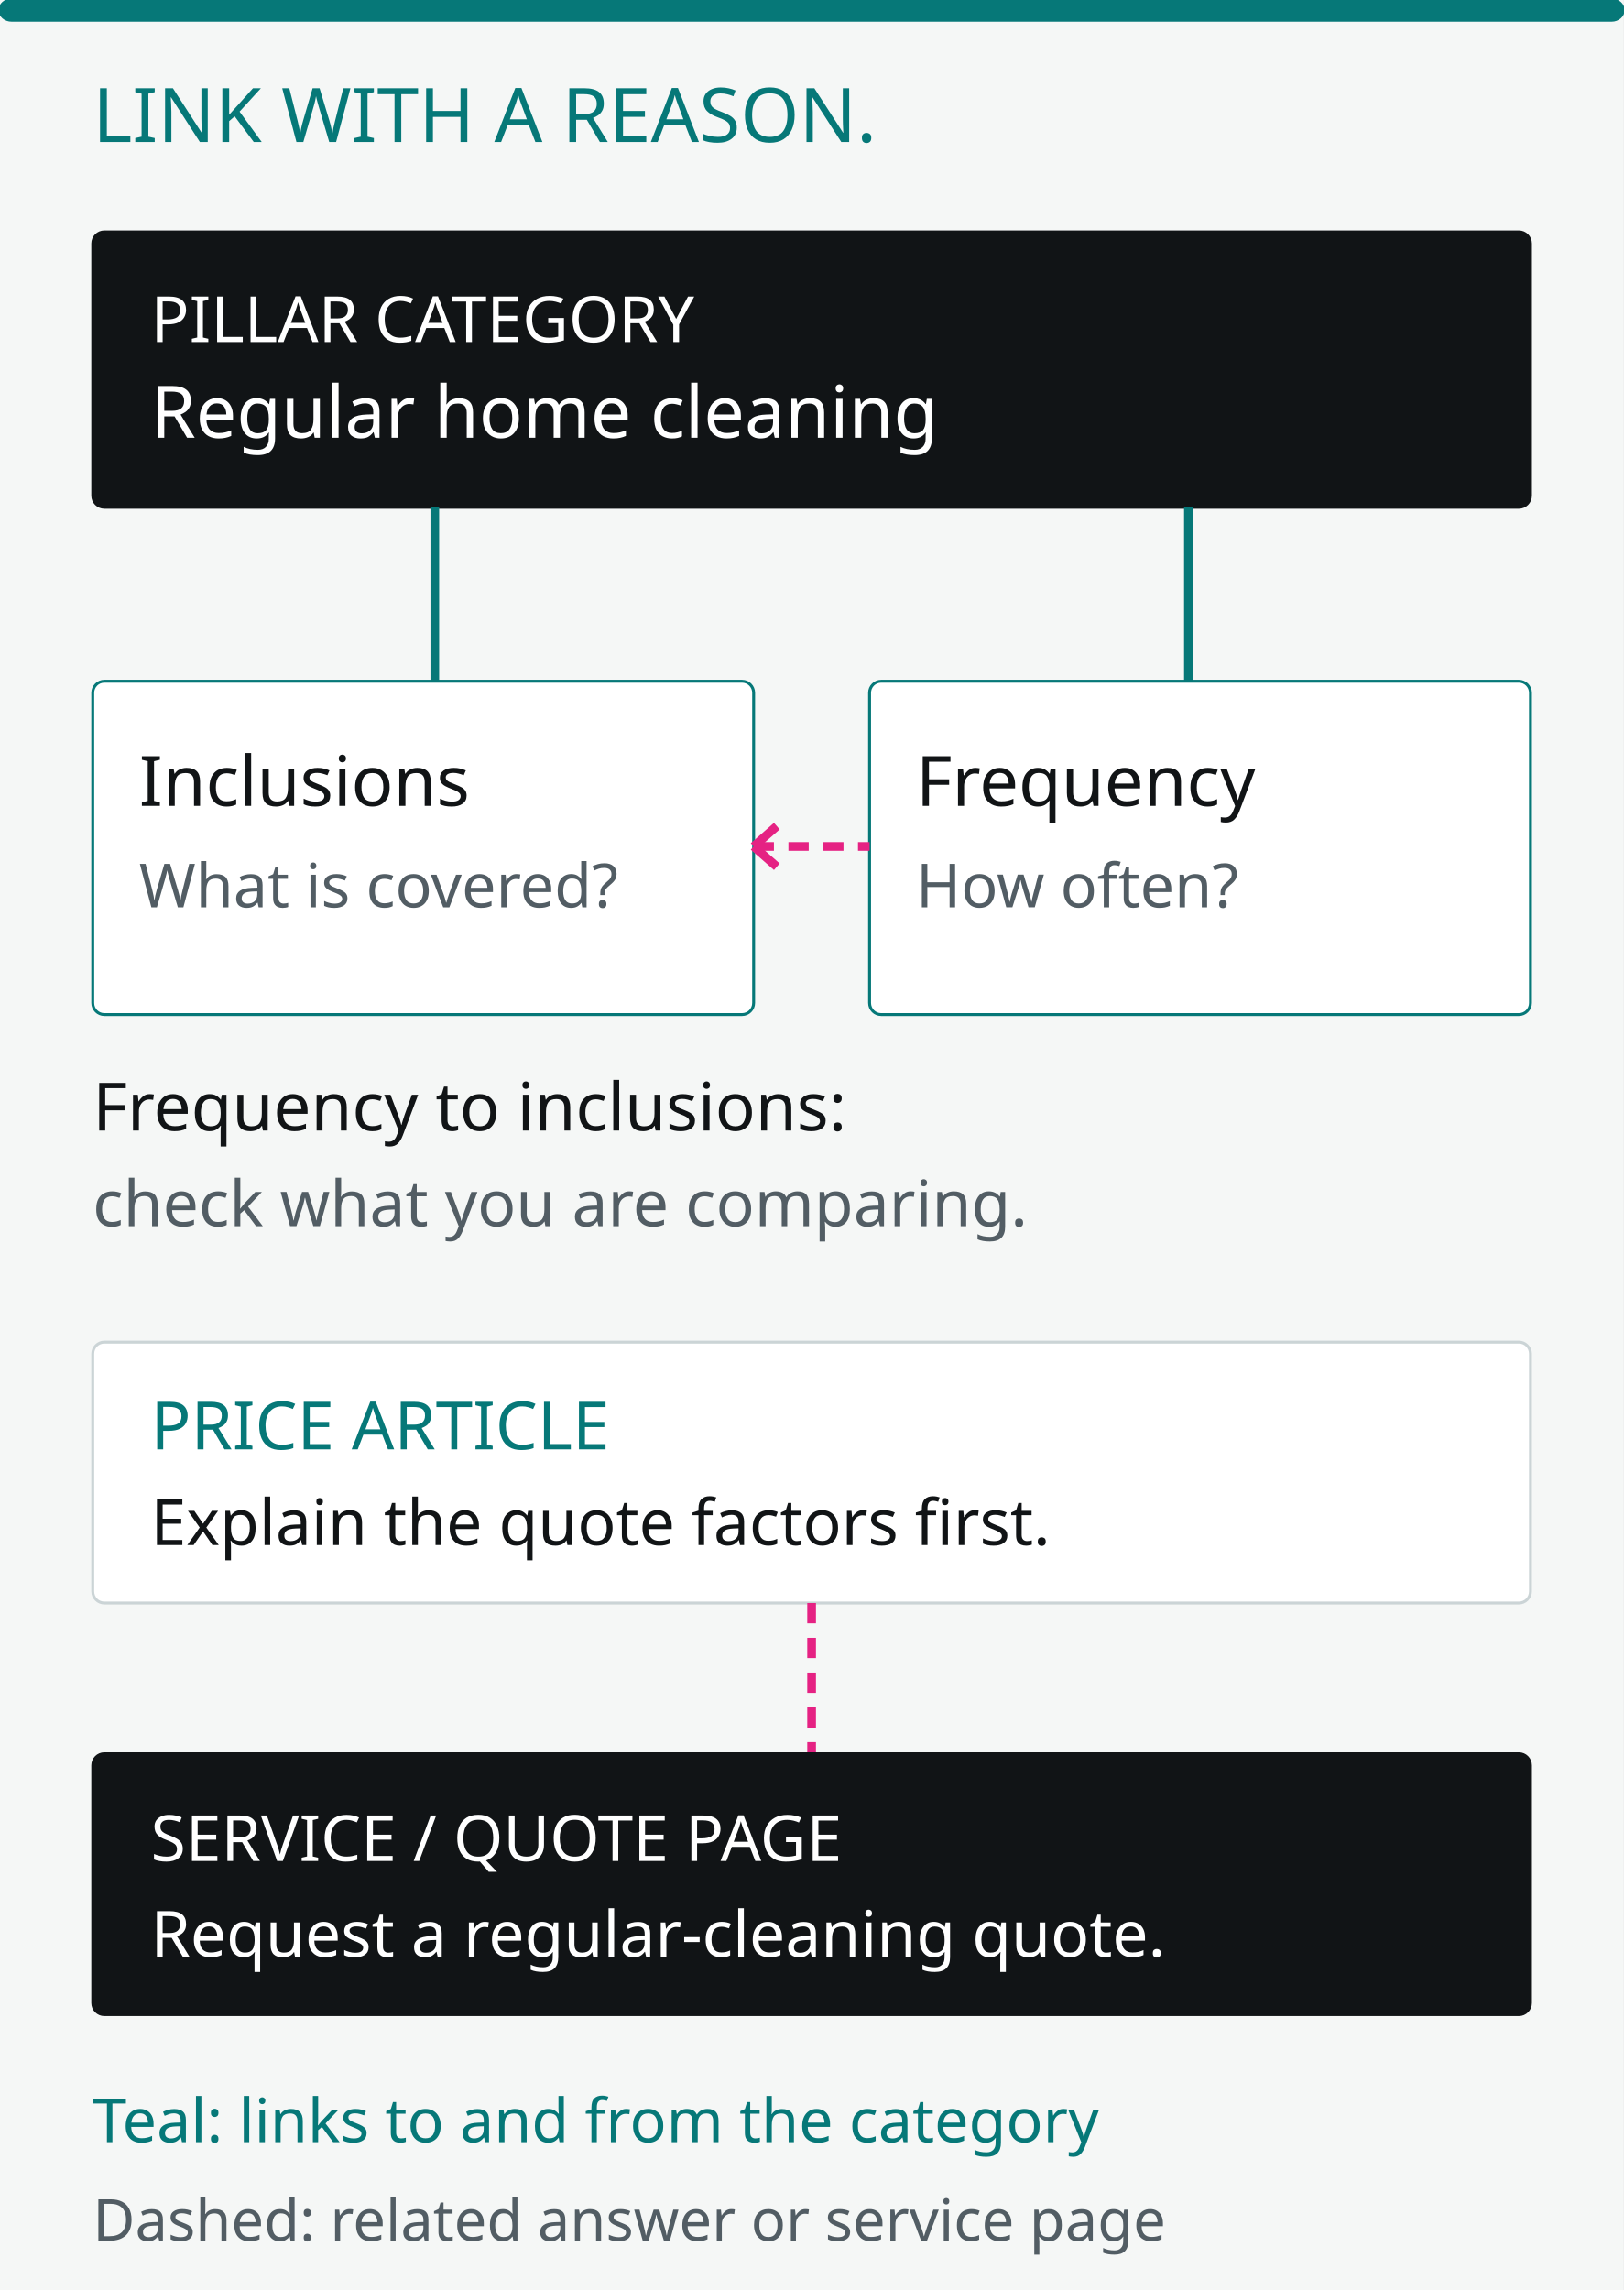
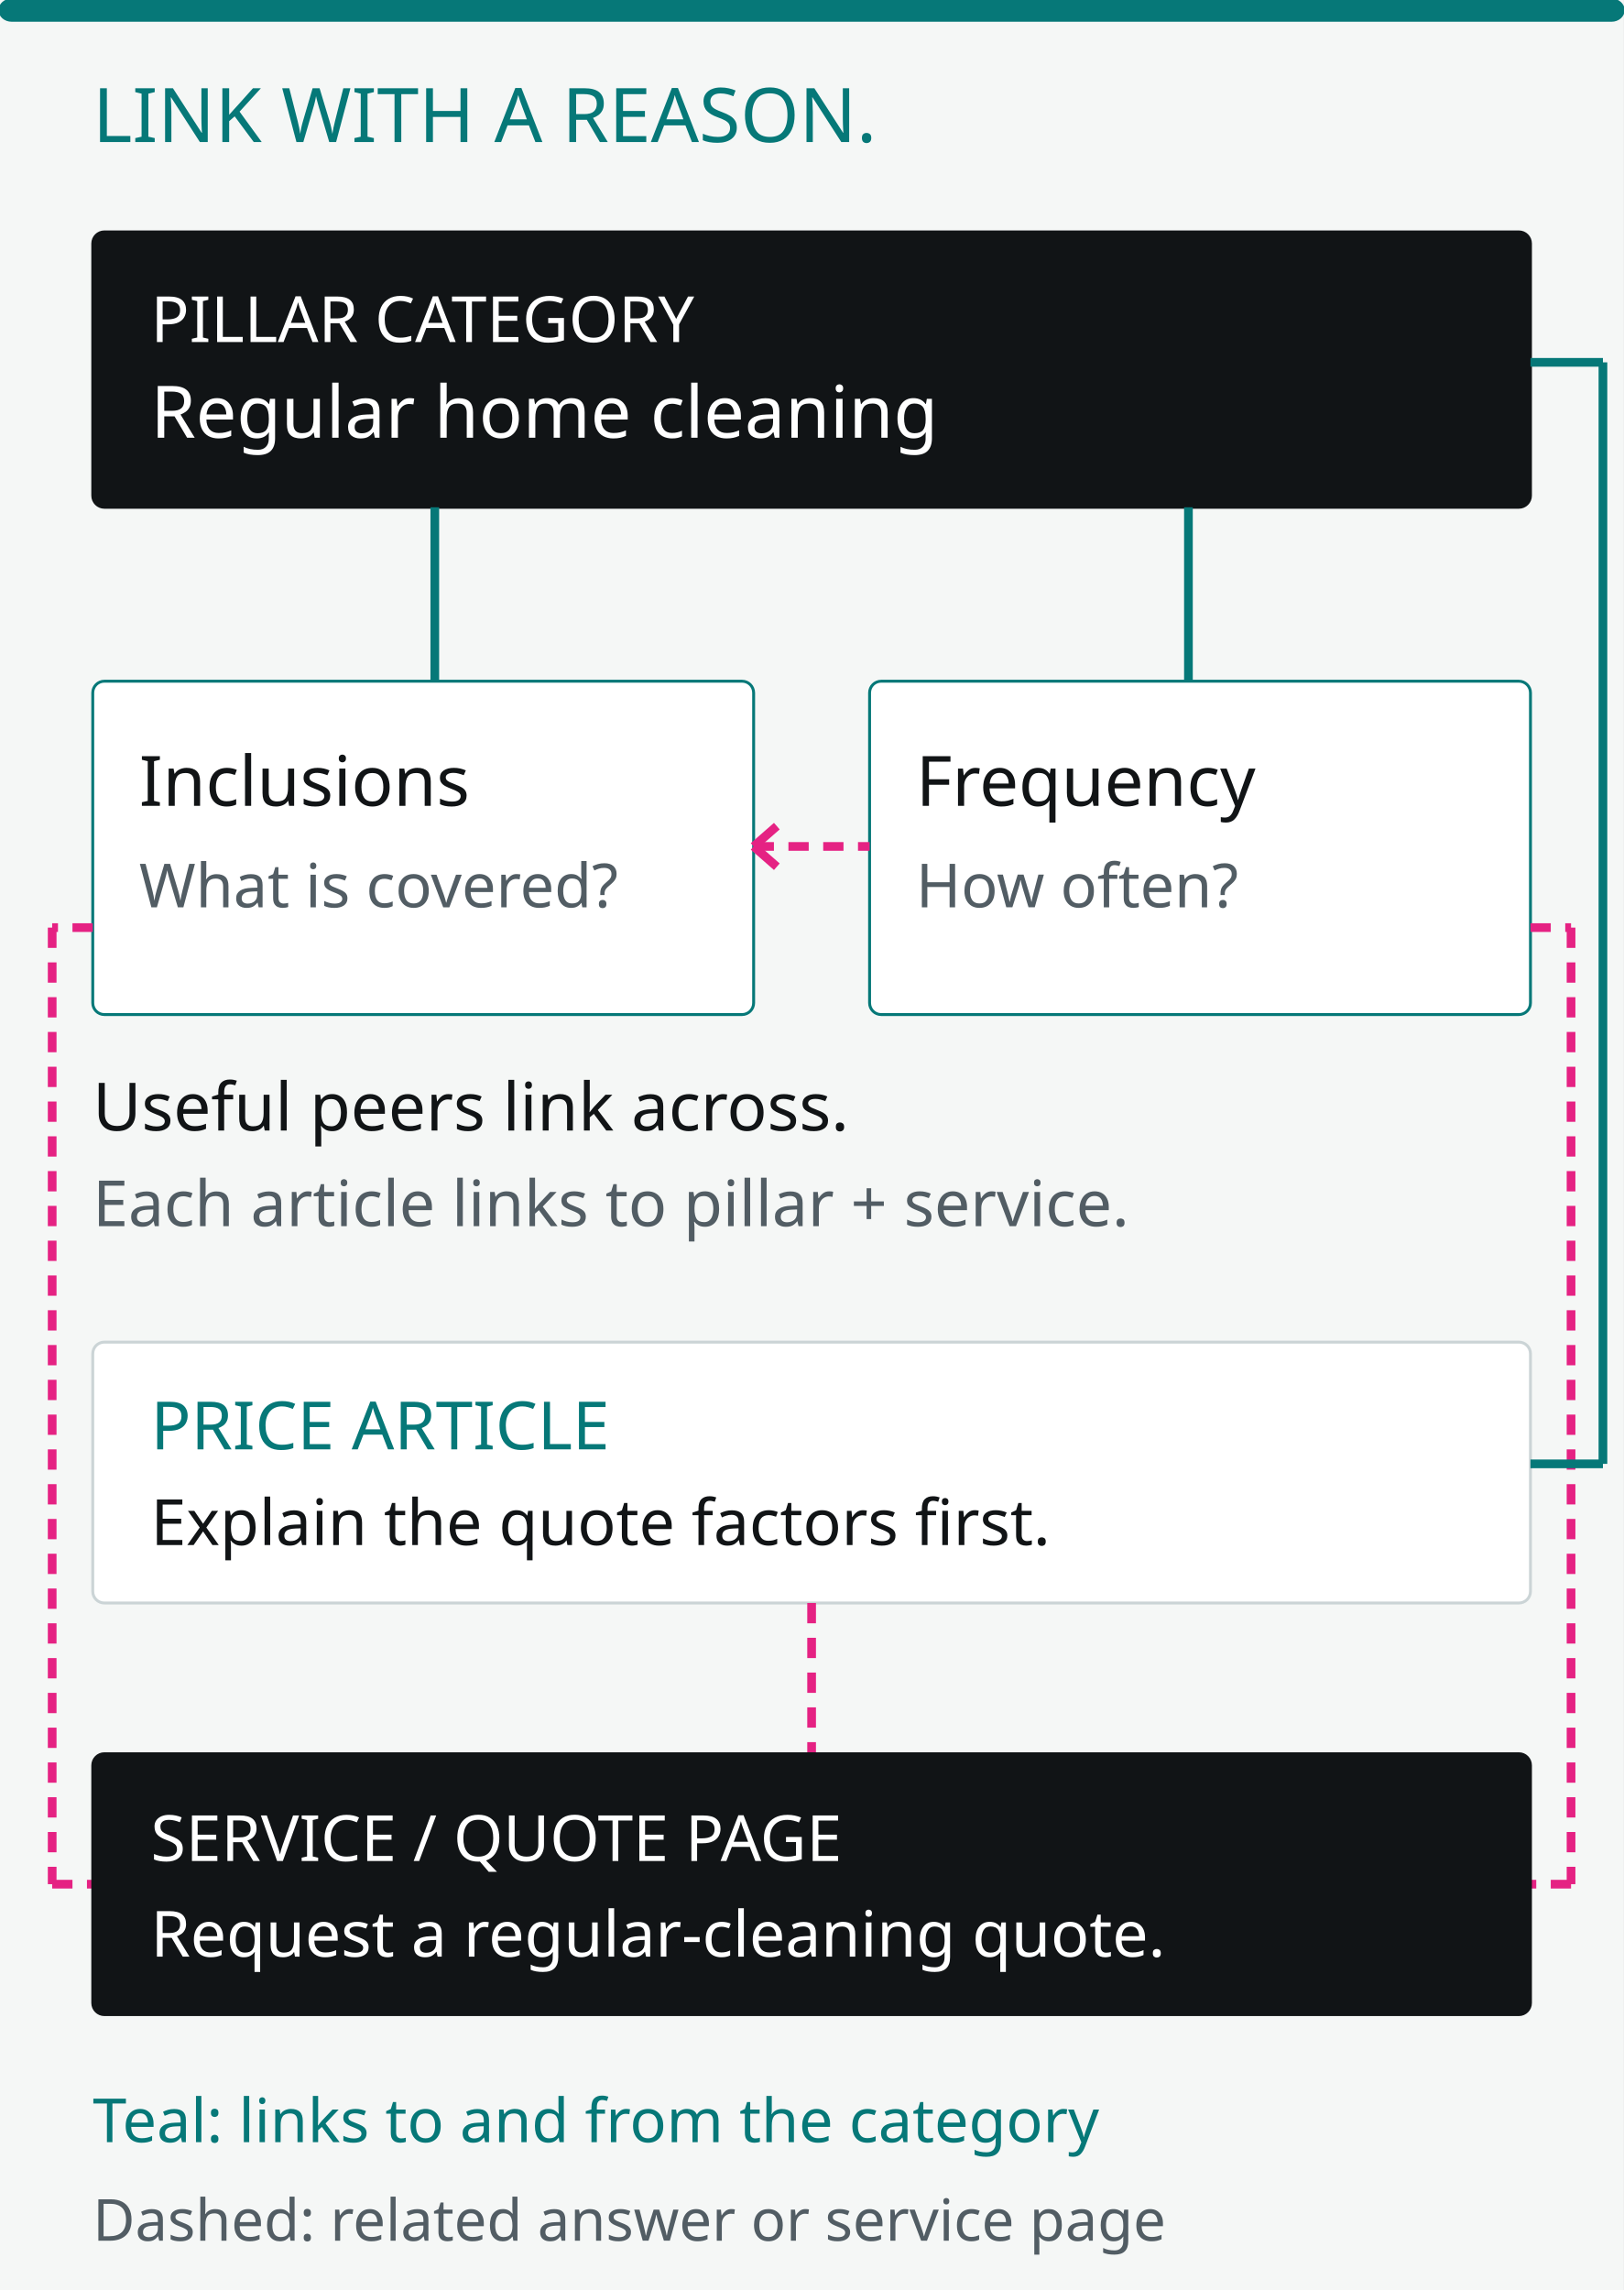
<svg xmlns="http://www.w3.org/2000/svg" width="560" height="790" viewBox="0 0 560 790" role="img" aria-labelledby="title desc">
  <rect width="560" height="790" fill="#f5f7f6" />
  <rect x="0" y="0" width="560" height="7" rx="4" fill="#067878" stroke="#067878" />
  <text x="32" y="49" font-family="Avenir Next, Avenir, sans-serif" font-size="26" fill="#067878">LINK WITH A REASON.</text>
  <rect x="32" y="80" width="496" height="95" rx="4" fill="#111416" stroke="#111416" />
  <text x="52" y="118" font-family="Avenir Next, Avenir, sans-serif" font-size="22" fill="white">PILLAR CATEGORY</text>
  <text x="52" y="151" font-family="Avenir Next, Avenir, sans-serif" font-size="25" fill="white">Regular home cleaning</text>
  <path d="M150 175L150 235" fill="none" stroke="#067878" stroke-width="3" />
  <path d="M410 175L410 235" fill="none" stroke="#067878" stroke-width="3" />
  <rect x="32" y="235" width="228" height="115" rx="4" fill="white" stroke="#067878" />
  <text x="48" y="278" font-family="Avenir Next, Avenir, sans-serif" font-size="24" fill="#111416">Inclusions</text>
  <text x="48" y="313" font-family="Avenir Next, Avenir, sans-serif" font-size="21" fill="#525d64">What is covered?</text>
  <rect x="300" y="235" width="228" height="115" rx="4" fill="white" stroke="#067878" />
  <text x="316" y="278" font-family="Avenir Next, Avenir, sans-serif" font-size="24" fill="#111416">Frequency</text>
  <text x="316" y="313" font-family="Avenir Next, Avenir, sans-serif" font-size="21" fill="#525d64">How often?</text>
  <path d="M260 292L300 292" fill="none" stroke="#e52283" stroke-width="3" stroke-dasharray="7 5" />
  <path d="M268 285L260 292" fill="none" stroke="#e52283" stroke-width="3" />
  <path d="M268 299L260 292" fill="none" stroke="#e52283" stroke-width="3" />
-   <text x="32" y="390" font-family="Avenir Next, Avenir, sans-serif" font-size="23" fill="#111416">Frequency to inclusions:</text>
-   <text x="32" y="423" font-family="Avenir Next, Avenir, sans-serif" font-size="22" fill="#525d64">check what you are comparing.</text>
+   <text x="32" y="390" font-family="Avenir Next, Avenir, sans-serif" font-size="23" fill="#111416">Useful peers link across.</text>
+   <text x="32" y="423" font-family="Avenir Next, Avenir, sans-serif" font-size="22" fill="#525d64">Each article links to pillar + service.</text>
  <rect x="32" y="463" width="496" height="90" rx="4" fill="white" stroke="#cbd4d6" />
  <text x="52" y="500" font-family="Avenir Next, Avenir, sans-serif" font-size="23" fill="#067878">PRICE ARTICLE</text>
  <text x="52" y="533" font-family="Avenir Next, Avenir, sans-serif" font-size="22" fill="#111416">Explain the quote factors first.</text>
+   <path d="M32 320L18 320" fill="none" stroke="#e52283" stroke-width="3" stroke-dasharray="7 5" />
+   <path d="M18 320L18 650" fill="none" stroke="#e52283" stroke-width="3" stroke-dasharray="7 5" />
+   <path d="M18 650L32 650" fill="none" stroke="#e52283" stroke-width="3" stroke-dasharray="7 5" />
+   <path d="M528 320L542 320" fill="none" stroke="#e52283" stroke-width="3" stroke-dasharray="7 5" />
+   <path d="M542 320L542 650" fill="none" stroke="#e52283" stroke-width="3" stroke-dasharray="7 5" />
+   <path d="M542 650L528 650" fill="none" stroke="#e52283" stroke-width="3" stroke-dasharray="7 5" />
+   <path d="M528 125L553 125" fill="none" stroke="#067878" stroke-width="3" />
+   <path d="M553 125L553 505" fill="none" stroke="#067878" stroke-width="3" />
+   <path d="M553 505L528 505" fill="none" stroke="#067878" stroke-width="3" />
  <path d="M280 553L280 605" fill="none" stroke="#e52283" stroke-width="3" stroke-dasharray="7 5" />
  <rect x="32" y="605" width="496" height="90" rx="4" fill="#111416" stroke="#111416" />
  <text x="52" y="642" font-family="Avenir Next, Avenir, sans-serif" font-size="22" fill="white">SERVICE / QUOTE PAGE</text>
  <text x="52" y="675" font-family="Avenir Next, Avenir, sans-serif" font-size="22" fill="white">Request a regular-cleaning quote.</text>
  <text x="32" y="739" font-family="Avenir Next, Avenir, sans-serif" font-size="21" fill="#067878">Teal: links to and from the category</text>
  <text x="32" y="773" font-family="Avenir Next, Avenir, sans-serif" font-size="20" fill="#525d64">Dashed: related answer or service page</text>
</svg>
